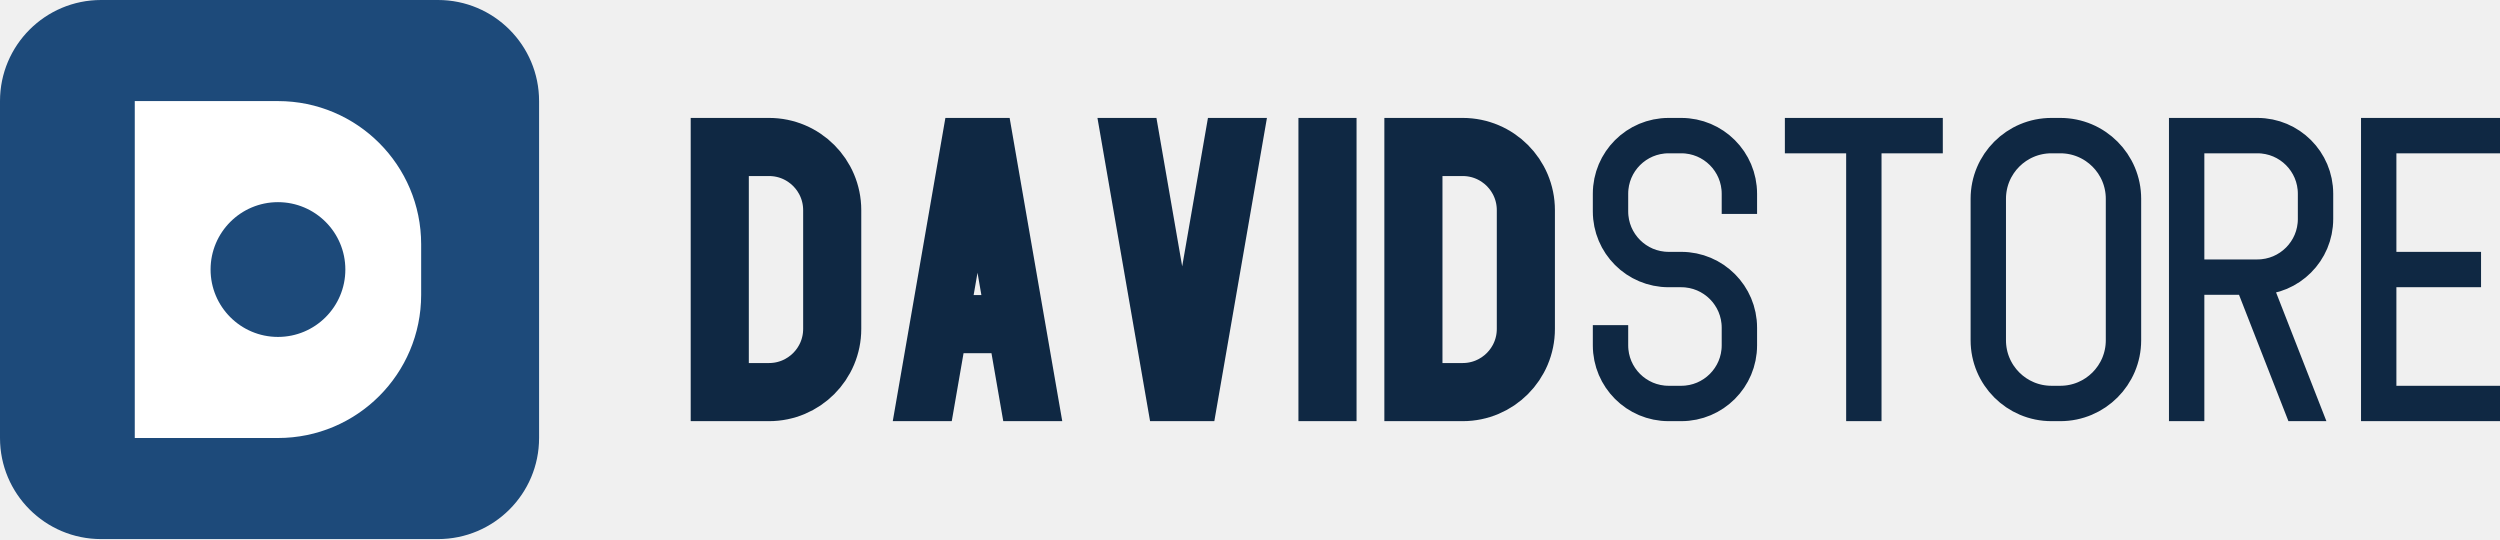
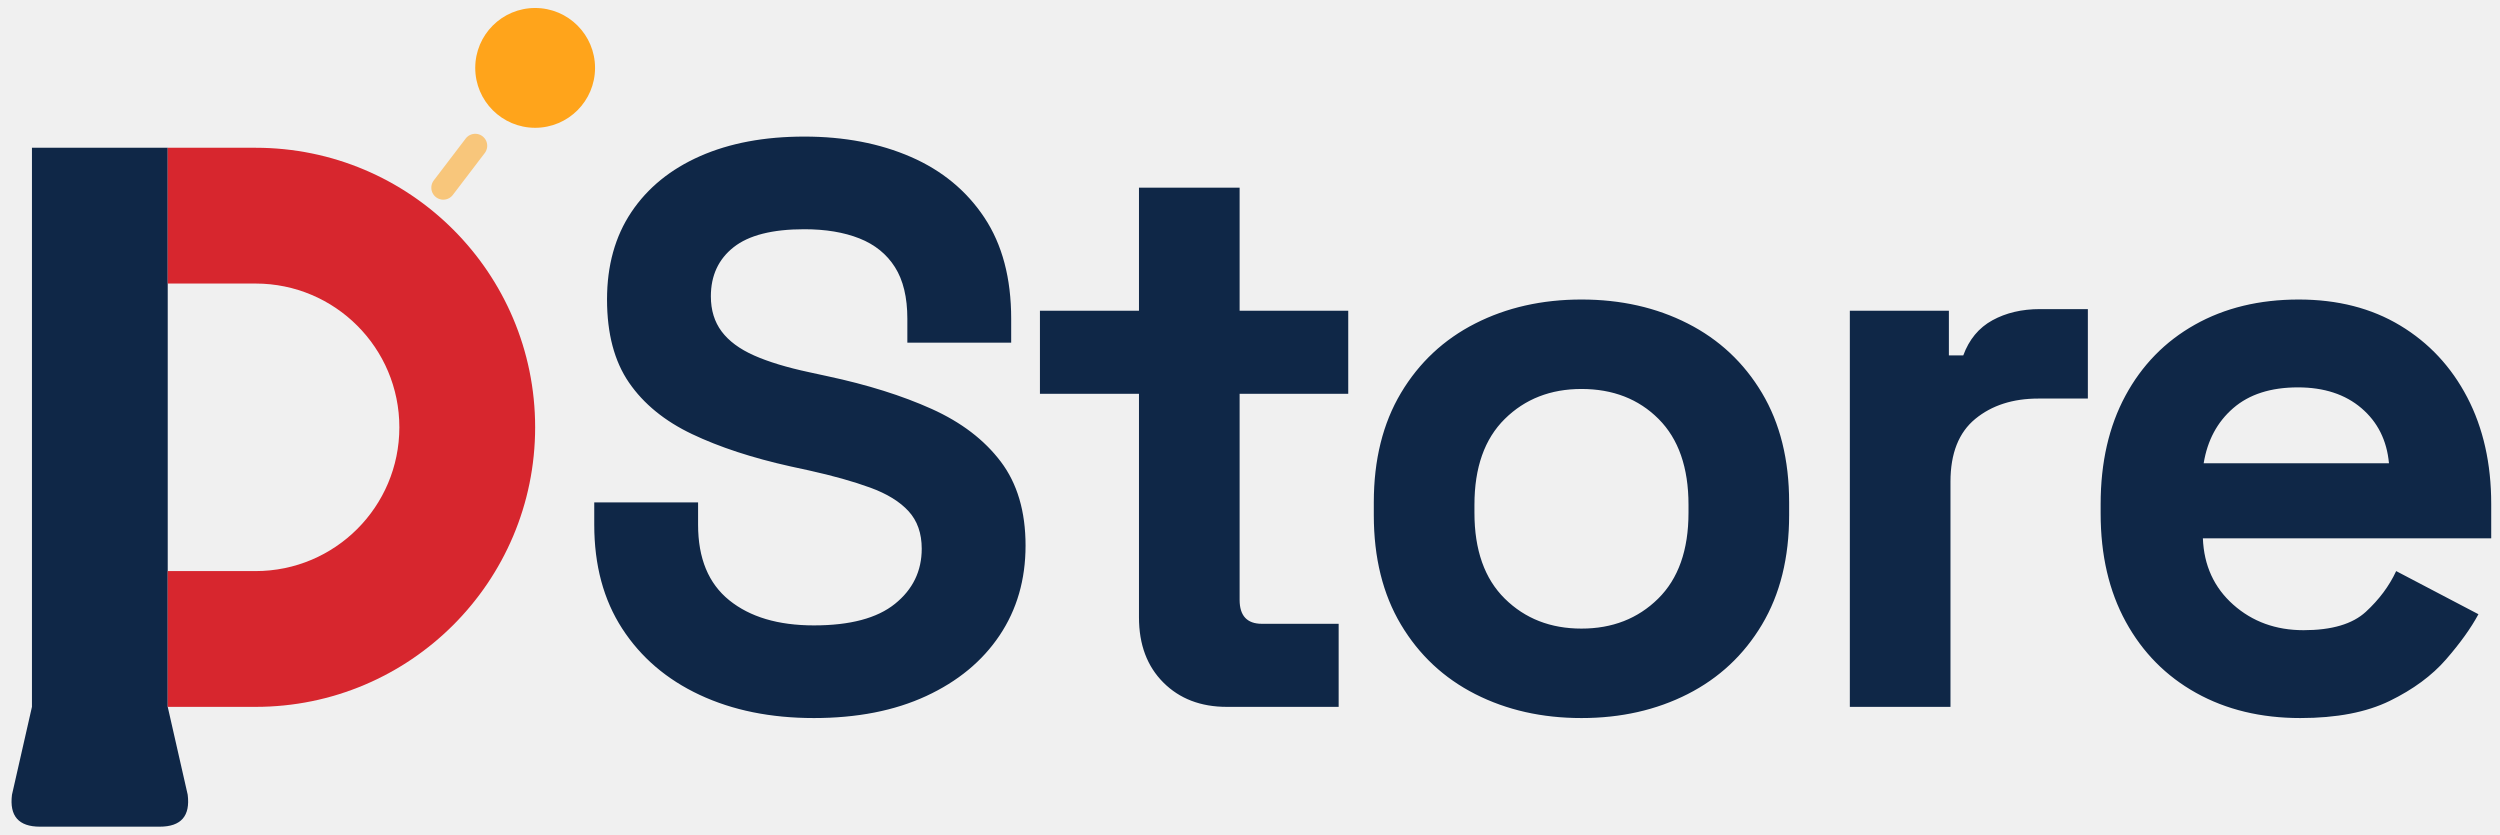
- <svg xmlns="http://www.w3.org/2000/svg" viewBox="0 0 148.4 32" width="148.4" height="32" role="img" aria-labelledby="ds-logo-t">
-   <defs>
-     <clipPath id="ds-logo">
-       <rect width="145.2" height="24" />
-     </clipPath>
-   </defs>
-   <rect width="32" height="32" rx="6" fill="#1D4A7A" />
-   <path d="M8 6H16.5A8.5 8.5 0 0 1 25 14.5V17.5A8.5 8.5 0 0 1 16.5 26H8ZM12.5 16a4 4 0 1 0 8 0a4 4 0 1 0 -8 0Z" fill="#FFFFFF" fill-rule="evenodd" />
-   <g transform="translate(41 7) scale(0.75)">
-     <g clip-path="url(#ds-logo)" fill="none" stroke="#0F2843" stroke-linejoin="miter">
-       <path stroke-width="4.6" d="M 2.3 2.3 H 6.2 A 5 5 0 0 1 11.2 7.3 V 16.7 A 5 5 0 0 1 6.2 21.7 H 2.3 Z M 17.98 26 L 22.7 -1.2 L 27.42 26 M 19.48 16.32 H 25.92 M 34.18 -2 L 38.9 25.2 L 43.62 -2 M 50.4 -1 V 25 M 57.2 2.3 H 61.1 A 5 5 0 0 1 66.1 7.3 V 16.7 A 5 5 0 0 1 61.1 21.7 H 57.2 Z" />
-       <path stroke-width="2.8" d="M 83 7.6 V 6 A 4.6 4.6 0 0 0 78.4 1.4 H 77.4 A 4.6 4.6 0 0 0 72.8 6 V 7.4 A 4.6 4.6 0 0 0 77.4 12 H 78.4 A 4.6 4.6 0 0 1 83 16.6 V 18 A 4.6 4.6 0 0 1 78.4 22.6 H 77.4 A 4.6 4.6 0 0 1 72.8 18 V 16.4 M 86.6 1.4 H 99.1 M 92.85 1.4 V 25 M 107.7 1.4 H 108.4 A 5 5 0 0 1 113.4 6.4 V 17.6 A 5 5 0 0 1 108.4 22.6 H 107.7 A 5 5 0 0 1 102.7 17.6 V 6.4 A 5 5 0 0 1 107.7 1.4 Z M 118.4 25 V 1.4 H 124 A 4.6 4.6 0 0 1 128.6 6 V 8 A 4.6 4.6 0 0 1 124 12.6 H 118.4 M 123.5 12.6 L 128.74 26 M 143.2 1.4 H 133.6 V 22.6 H 143.2 M 133.6 12 H 141.7" />
-     </g>
-   </g>
+ <svg xmlns="http://www.w3.org/2000/svg" viewBox="36 -7 626 209" role="img" aria-label="DStore">
+   <path d="M44,30 H78 V170 L83,192 Q84,200 76,200 H46 Q38,200 39,192 L44,170 Z" fill="#0F2747" />
+   <path fill-rule="evenodd" d="M78,30 H100 A70,70 0 0 1 100,170 H78 Z M78,64 V136 H100 A36,36 0 0 0 100,64 Z" fill="#D7262E" />
+   <line x1="147" y1="40" x2="155" y2="29.5" stroke="#FFA41B" stroke-width="6" stroke-linecap="round" opacity="0.55" />
+   <circle cx="170" cy="10" r="15" fill="#FFA41B" />
+   <path d="M239.8 172.8Q223.6 172.8 211.2 167.0Q198.8 161.2 191.8 150.4Q184.8 139.6 184.8 124.4V118.8H210.8V124.4Q210.8 137.0 218.6 143.3Q226.4 149.6 239.8 149.6Q253.4 149.6 260.1 144.2Q266.8 138.8 266.8 130.4Q266.8 124.6 263.5 121.0Q260.2 117.4 253.9 115.1Q247.6 112.8 238.6 110.8L234.0 109.8Q219.6 106.6 209.3 101.7Q199.0 96.8 193.5 88.8Q188.0 80.8 188.0 68.0Q188.0 55.2 194.1 46.1Q200.2 37.0 211.3 32.1Q222.4 27.2 237.4 27.2Q252.4 27.2 264.1 32.3Q275.8 37.4 282.5 47.5Q289.2 57.6 289.2 72.8V78.8H263.2V72.8Q263.2 64.8 260.1 59.9Q257.0 55.0 251.2 52.7Q245.4 50.4 237.4 50.4Q225.4 50.4 219.7 54.9Q214.0 59.4 214.0 67.2Q214.0 72.4 216.7 76.0Q219.4 79.6 224.8 82.0Q230.2 84.4 238.6 86.2L243.2 87.2Q258.2 90.4 269.3 95.4Q280.4 100.4 286.6 108.6Q292.8 116.8 292.8 129.6Q292.8 142.4 286.3 152.1Q279.8 161.8 267.9 167.3Q256.0 172.8 239.8 172.8Z M343.2 170.0Q333.4 170.0 327.3 163.9Q321.2 157.8 321.2 147.6V91.6H296.4V70.8H321.2V40.0H346.4V70.8H373.6V91.6H346.4V143.2Q346.4 149.2 352.0 149.2H371.2V170.0Z M432.0 172.8Q417.2 172.8 405.4 166.8Q393.6 160.8 386.8 149.4Q380.0 138.0 380.0 122.0V118.8Q380.0 102.8 386.8 91.4Q393.6 80.0 405.4 74.0Q417.2 68.0 432.0 68.0Q446.8 68.0 458.6 74.0Q470.4 80.0 477.2 91.4Q484.0 102.8 484.0 118.8V122.0Q484.0 138.0 477.2 149.4Q470.4 160.8 458.6 166.8Q446.8 172.8 432.0 172.8ZM432.0 150.4Q443.6 150.4 451.2 142.9Q458.8 135.4 458.8 121.4V119.4Q458.8 105.4 451.3 97.9Q443.8 90.4 432.0 90.4Q420.4 90.4 412.8 97.9Q405.2 105.4 405.2 119.4V121.4Q405.2 135.4 412.8 142.9Q420.4 150.4 432.0 150.4Z M499.2 170.0V70.8H524.0V82.0H527.6Q529.8 76.0 534.9 73.2Q540.0 70.4 546.8 70.4H558.8V92.8H546.4Q536.8 92.8 530.6 97.9Q524.4 103.0 524.4 113.6V170.0Z M612 172.8Q597.2 172.8 585.9 166.5Q574.6 160.2 568.3 148.7Q562 137.2 562 121.6V119.2Q562 103.6 568.2 92.1Q574.4 80.6 585.6 74.3Q596.8 68.0 611.6 68.0Q626.2 68.0 637.0 74.5Q647.8 81.0 653.8 92.5Q659.8 104.0 659.8 119.2V127.8H587.6Q588 138.0 595.2 144.4Q602.4 150.8 612.8 150.8Q623.4 150.8 628.4 146.2Q633.4 141.6 636 136.0L656.6 146.8Q653.8 152.0 648.5 158.1Q643.2 164.2 634.4 168.5Q625.6 172.8 612 172.8ZM587.8 109.0H634.2Q633.4 100.4 627.3 95.2Q621.2 90.0 611.4 90.0Q601.2 90.0 595.2 95.2Q589.2 100.4 587.8 109.0Z" fill="#0F2747" />
</svg>
